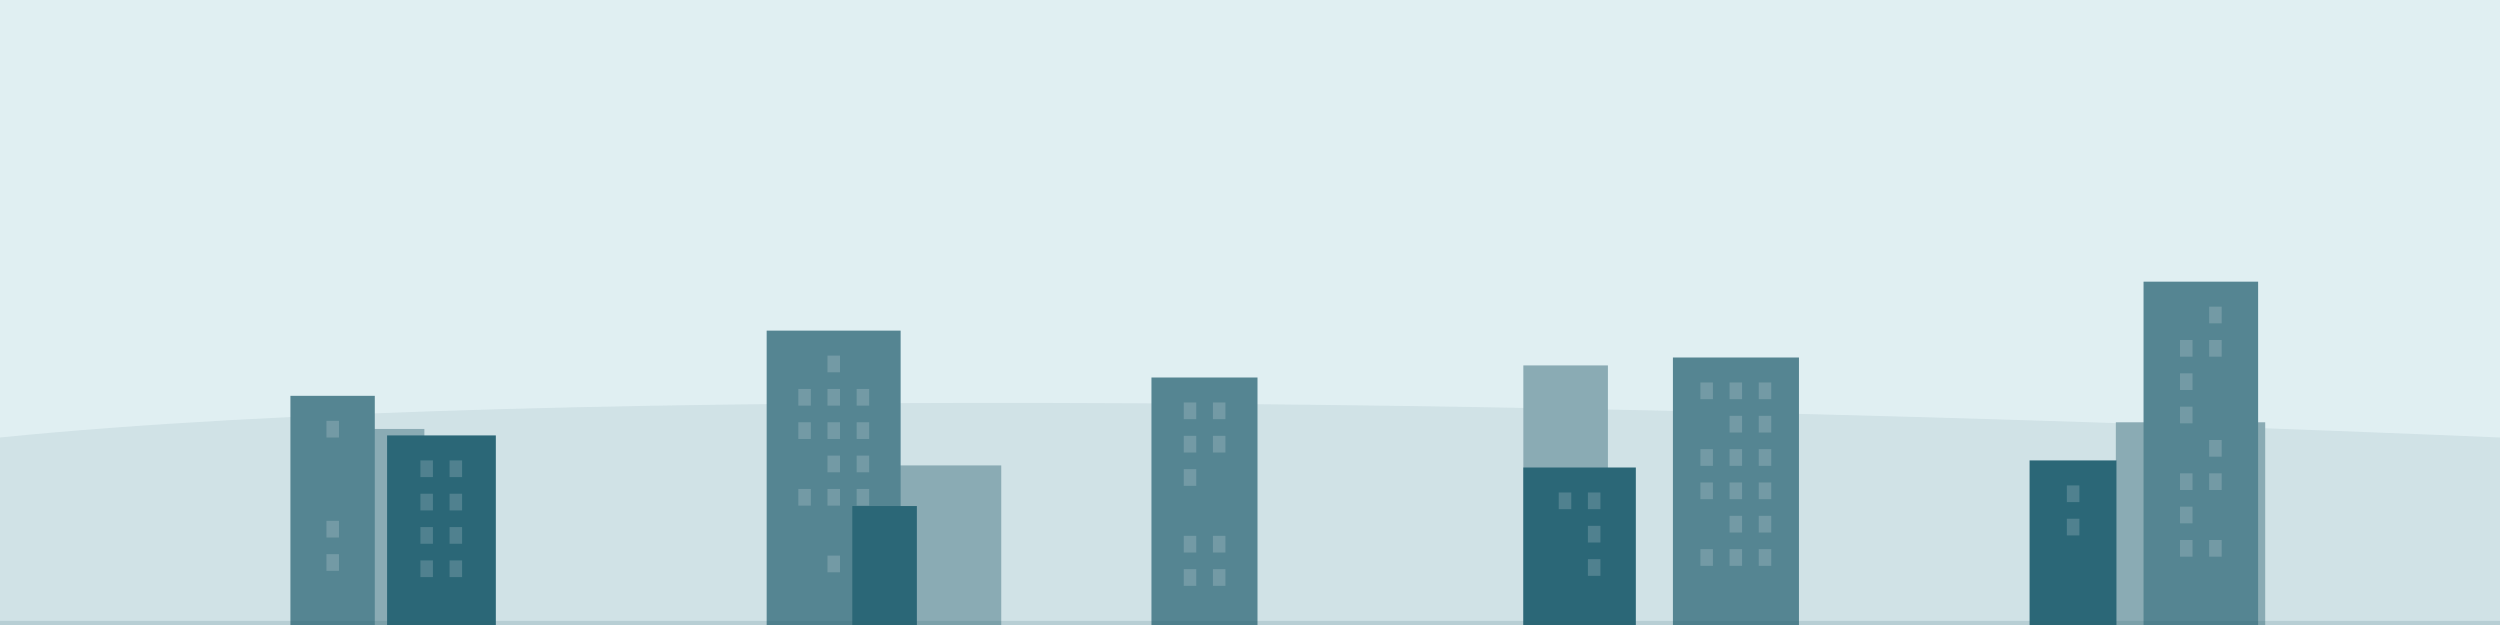
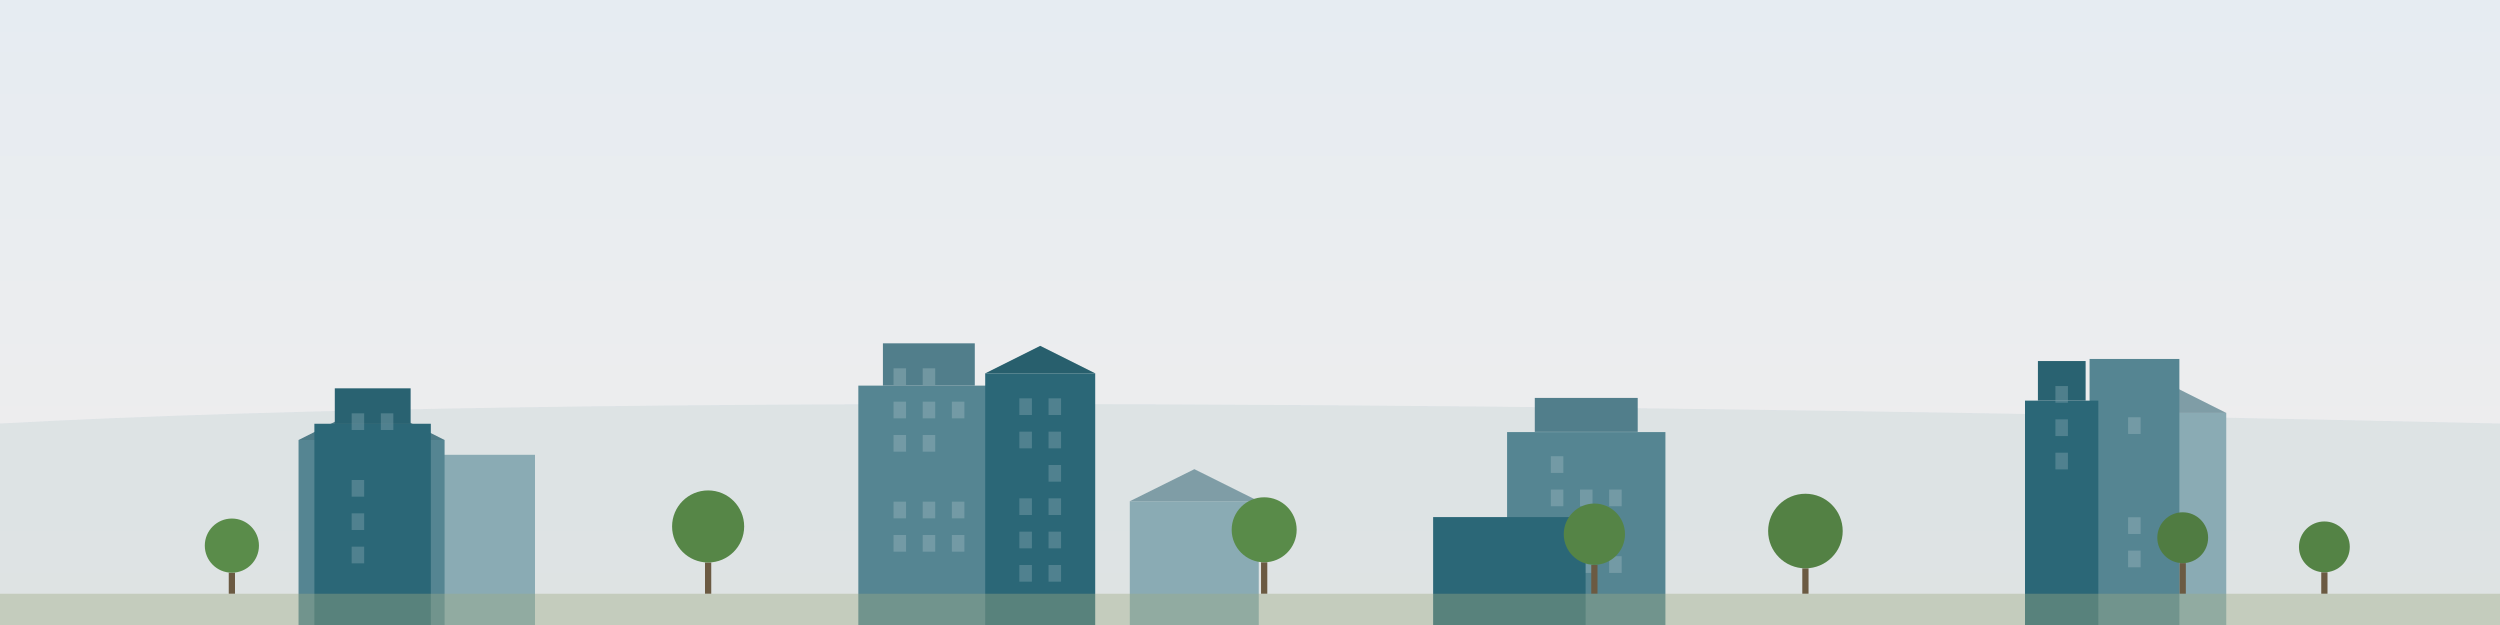
<svg xmlns="http://www.w3.org/2000/svg" viewBox="0 0 1200 300" width="1200" height="300">
-   <rect width="1200" height="300" fill="#e0eff2" />
-   <path d="M0 300 L0 210.0 C263.4 183.5, 788.2 192.7, 1200 210.0 L1200 300 Z" fill="#aac2c9" opacity="0.3" />
-   <rect x="153.0" y="205.9" width="50.7" height="94.1" fill="#8aabb4" />
-   <rect x="423.6" y="223.4" width="57.0" height="76.6" fill="#8aabb4" />
-   <rect x="731.2" y="175.4" width="40.6" height="124.6" fill="#8aabb4" />
-   <rect x="1015.6" y="202.7" width="71.7" height="97.3" fill="#8aabb4" />
-   <rect x="139.4" y="190.0" width="40.5" height="110.0" fill="#558592" />
-   <rect x="156.7" y="202.0" width="6" height="8" fill="#91b0b8" opacity="0.5" />
-   <rect x="156.7" y="250.0" width="6" height="8" fill="#91b0b8" opacity="0.5" />
-   <rect x="156.7" y="266.0" width="6" height="8" fill="#91b0b8" opacity="0.5" />
-   <rect x="368.0" y="158.7" width="64.3" height="141.3" fill="#558592" />
-   <rect x="397.2" y="170.7" width="6" height="8" fill="#91b0b8" opacity="0.5" />
-   <rect x="383.2" y="186.7" width="6" height="8" fill="#91b0b8" opacity="0.5" />
-   <rect x="397.2" y="186.7" width="6" height="8" fill="#91b0b8" opacity="0.5" />
-   <rect x="411.2" y="186.7" width="6" height="8" fill="#91b0b8" opacity="0.5" />
-   <rect x="383.2" y="202.7" width="6" height="8" fill="#91b0b8" opacity="0.5" />
-   <rect x="397.2" y="202.7" width="6" height="8" fill="#91b0b8" opacity="0.5" />
-   <rect x="411.2" y="202.7" width="6" height="8" fill="#91b0b8" opacity="0.5" />
-   <rect x="397.2" y="218.7" width="6" height="8" fill="#91b0b8" opacity="0.5" />
-   <rect x="411.2" y="218.7" width="6" height="8" fill="#91b0b8" opacity="0.5" />
-   <rect x="383.2" y="234.7" width="6" height="8" fill="#91b0b8" opacity="0.5" />
-   <rect x="397.2" y="234.7" width="6" height="8" fill="#91b0b8" opacity="0.5" />
-   <rect x="411.2" y="234.7" width="6" height="8" fill="#91b0b8" opacity="0.5" />
-   <rect x="397.2" y="266.7" width="6" height="8" fill="#91b0b8" opacity="0.5" />
-   <rect x="411.2" y="266.7" width="6" height="8" fill="#91b0b8" opacity="0.5" />
-   <rect x="552.7" y="181.2" width="50.9" height="118.8" fill="#558592" />
-   <rect x="568.2" y="193.2" width="6" height="8" fill="#91b0b8" opacity="0.5" />
-   <rect x="582.2" y="193.2" width="6" height="8" fill="#91b0b8" opacity="0.5" />
-   <rect x="568.2" y="209.2" width="6" height="8" fill="#91b0b8" opacity="0.5" />
-   <rect x="582.2" y="209.2" width="6" height="8" fill="#91b0b8" opacity="0.5" />
-   <rect x="568.2" y="225.2" width="6" height="8" fill="#91b0b8" opacity="0.5" />
-   <rect x="568.2" y="257.2" width="6" height="8" fill="#91b0b8" opacity="0.5" />
-   <rect x="582.2" y="257.2" width="6" height="8" fill="#91b0b8" opacity="0.5" />
-   <rect x="568.2" y="273.2" width="6" height="8" fill="#91b0b8" opacity="0.5" />
-   <rect x="582.2" y="273.2" width="6" height="8" fill="#91b0b8" opacity="0.5" />
-   <rect x="803.0" y="171.6" width="60.5" height="128.4" fill="#558592" />
-   <rect x="816.2" y="183.6" width="6" height="8" fill="#91b0b8" opacity="0.5" />
-   <rect x="830.2" y="183.6" width="6" height="8" fill="#91b0b8" opacity="0.5" />
-   <rect x="844.2" y="183.6" width="6" height="8" fill="#91b0b8" opacity="0.5" />
-   <rect x="830.2" y="199.6" width="6" height="8" fill="#91b0b8" opacity="0.5" />
-   <rect x="844.2" y="199.6" width="6" height="8" fill="#91b0b8" opacity="0.5" />
-   <rect x="816.2" y="215.6" width="6" height="8" fill="#91b0b8" opacity="0.5" />
-   <rect x="830.2" y="215.6" width="6" height="8" fill="#91b0b8" opacity="0.5" />
-   <rect x="844.2" y="215.6" width="6" height="8" fill="#91b0b8" opacity="0.5" />
-   <rect x="816.2" y="231.6" width="6" height="8" fill="#91b0b8" opacity="0.5" />
-   <rect x="830.2" y="231.6" width="6" height="8" fill="#91b0b8" opacity="0.5" />
-   <rect x="844.2" y="231.6" width="6" height="8" fill="#91b0b8" opacity="0.5" />
-   <rect x="830.2" y="247.6" width="6" height="8" fill="#91b0b8" opacity="0.5" />
-   <rect x="844.2" y="247.6" width="6" height="8" fill="#91b0b8" opacity="0.5" />
-   <rect x="816.2" y="263.6" width="6" height="8" fill="#91b0b8" opacity="0.5" />
-   <rect x="830.2" y="263.6" width="6" height="8" fill="#91b0b8" opacity="0.5" />
-   <rect x="844.2" y="263.6" width="6" height="8" fill="#91b0b8" opacity="0.5" />
-   <rect x="1028.9" y="135.2" width="55.0" height="164.8" fill="#558592" />
-   <rect x="1060.4" y="147.2" width="6" height="8" fill="#91b0b8" opacity="0.5" />
-   <rect x="1046.4" y="163.2" width="6" height="8" fill="#91b0b8" opacity="0.5" />
-   <rect x="1060.4" y="163.2" width="6" height="8" fill="#91b0b8" opacity="0.5" />
-   <rect x="1046.4" y="179.2" width="6" height="8" fill="#91b0b8" opacity="0.5" />
-   <rect x="1046.4" y="195.2" width="6" height="8" fill="#91b0b8" opacity="0.5" />
-   <rect x="1060.4" y="211.2" width="6" height="8" fill="#91b0b8" opacity="0.5" />
-   <rect x="1046.4" y="227.2" width="6" height="8" fill="#91b0b8" opacity="0.5" />
-   <rect x="1060.4" y="227.2" width="6" height="8" fill="#91b0b8" opacity="0.5" />
-   <rect x="1046.4" y="243.2" width="6" height="8" fill="#91b0b8" opacity="0.5" />
-   <rect x="1046.4" y="259.2" width="6" height="8" fill="#91b0b8" opacity="0.5" />
-   <rect x="1060.4" y="259.2" width="6" height="8" fill="#91b0b8" opacity="0.5" />
-   <rect x="185.8" y="209.0" width="52.2" height="91.0" fill="#2b6777" />
-   <rect x="201.8" y="221.0" width="6" height="8" fill="#759ca7" opacity="0.5" />
-   <rect x="215.8" y="221.0" width="6" height="8" fill="#759ca7" opacity="0.5" />
-   <rect x="201.8" y="237.0" width="6" height="8" fill="#759ca7" opacity="0.5" />
-   <rect x="215.8" y="237.0" width="6" height="8" fill="#759ca7" opacity="0.5" />
-   <rect x="201.8" y="253.0" width="6" height="8" fill="#759ca7" opacity="0.5" />
-   <rect x="215.8" y="253.0" width="6" height="8" fill="#759ca7" opacity="0.5" />
-   <rect x="201.8" y="269.0" width="6" height="8" fill="#759ca7" opacity="0.5" />
-   <rect x="215.8" y="269.0" width="6" height="8" fill="#759ca7" opacity="0.5" />
-   <rect x="409.1" y="242.9" width="31.0" height="57.1" fill="#2b6777" />
-   <rect x="731.2" y="224.4" width="54.0" height="75.6" fill="#2b6777" />
-   <rect x="748.2" y="236.4" width="6" height="8" fill="#759ca7" opacity="0.5" />
-   <rect x="762.2" y="236.4" width="6" height="8" fill="#759ca7" opacity="0.5" />
-   <rect x="762.2" y="252.4" width="6" height="8" fill="#759ca7" opacity="0.5" />
-   <rect x="762.2" y="268.4" width="6" height="8" fill="#759ca7" opacity="0.5" />
-   <rect x="974.2" y="221.0" width="41.7" height="79.0" fill="#2b6777" />
-   <rect x="992.1" y="233.0" width="6" height="8" fill="#759ca7" opacity="0.5" />
-   <rect x="992.1" y="249.0" width="6" height="8" fill="#759ca7" opacity="0.5" />
-   <rect x="0" y="298" width="1200" height="2" fill="#275d6b" opacity="0.15" />
+   <defs>
+     <linearGradient id="skyGrad" x1="0" y1="0" x2="0" y2="1">
+       <stop offset="0%" stop-color="#e6ecf2" />
+       <stop offset="100%" stop-color="#f0eeec" />
+     </linearGradient>
+   </defs>
+   <rect width="1200" height="300" fill="url(#skyGrad)" />
+   <path d="M0 300 L0 203.3 C279.2 188.1, 788.2 193.9, 1200 203.3 L1200 300 Z" fill="#aac2c9" opacity="0.25" />
+   <rect x="188.3" y="218.3" width="68.5" height="81.7" fill="#8aabb4" />
+   <rect x="542.3" y="240.6" width="61.9" height="59.4" fill="#8aabb4" />
+   <polygon points="542.3,240.6 573.3,225.2 604.2,240.6" fill="#7f9da6" />
+   <rect x="998.3" y="198.2" width="70.3" height="101.8" fill="#8aabb4" />
+   <polygon points="998.3,198.2 1033.5,180.6 1068.6,198.2" fill="#7f9da6" />
+   <rect x="143.3" y="211.2" width="70.1" height="88.8" fill="#558592" />
+   <polygon points="143.3,211.2 178.3,193.6 213.4,211.2" fill="#4e7a86" />
+   <rect x="175.3" y="223.2" width="6" height="8" fill="#91b0b8" opacity="0.5" />
+   <rect x="175.3" y="239.2" width="6" height="8" fill="#91b0b8" opacity="0.5" />
+   <rect x="189.3" y="239.2" width="6" height="8" fill="#91b0b8" opacity="0.5" />
+   <rect x="175.3" y="255.2" width="6" height="8" fill="#91b0b8" opacity="0.5" />
+   <rect x="161.3" y="271.2" width="6" height="8" fill="#91b0b8" opacity="0.5" />
+   <rect x="175.3" y="271.2" width="6" height="8" fill="#91b0b8" opacity="0.5" />
+   <rect x="189.3" y="271.2" width="6" height="8" fill="#91b0b8" opacity="0.5" />
+   <rect x="412.0" y="185.1" width="67.8" height="114.9" fill="#558592" />
+   <rect x="423.8" y="164.8" width="44.1" height="20.3" fill="#517e8b" />
+   <rect x="428.9" y="176.8" width="6" height="8" fill="#91b0b8" opacity="0.5" />
+   <rect x="442.9" y="176.8" width="6" height="8" fill="#91b0b8" opacity="0.5" />
+   <rect x="428.9" y="192.8" width="6" height="8" fill="#91b0b8" opacity="0.5" />
+   <rect x="442.9" y="192.8" width="6" height="8" fill="#91b0b8" opacity="0.5" />
+   <rect x="456.9" y="192.8" width="6" height="8" fill="#91b0b8" opacity="0.5" />
+   <rect x="428.9" y="208.8" width="6" height="8" fill="#91b0b8" opacity="0.5" />
+   <rect x="442.9" y="208.8" width="6" height="8" fill="#91b0b8" opacity="0.5" />
+   <rect x="428.9" y="240.8" width="6" height="8" fill="#91b0b8" opacity="0.5" />
+   <rect x="442.9" y="240.8" width="6" height="8" fill="#91b0b8" opacity="0.5" />
+   <rect x="456.9" y="240.8" width="6" height="8" fill="#91b0b8" opacity="0.5" />
+   <rect x="428.9" y="256.8" width="6" height="8" fill="#91b0b8" opacity="0.5" />
+   <rect x="442.9" y="256.8" width="6" height="8" fill="#91b0b8" opacity="0.5" />
+   <rect x="456.9" y="256.8" width="6" height="8" fill="#91b0b8" opacity="0.5" />
+   <rect x="723.4" y="207.4" width="76.0" height="92.6" fill="#558592" />
+   <rect x="736.7" y="191.0" width="49.4" height="16.3" fill="#517e8b" />
+   <rect x="744.4" y="219.0" width="6" height="8" fill="#91b0b8" opacity="0.5" />
+   <rect x="744.4" y="235.0" width="6" height="8" fill="#91b0b8" opacity="0.5" />
+   <rect x="758.4" y="235.0" width="6" height="8" fill="#91b0b8" opacity="0.5" />
+   <rect x="772.4" y="235.0" width="6" height="8" fill="#91b0b8" opacity="0.5" />
+   <rect x="744.4" y="251.0" width="6" height="8" fill="#91b0b8" opacity="0.5" />
+   <rect x="772.4" y="251.0" width="6" height="8" fill="#91b0b8" opacity="0.5" />
+   <rect x="744.4" y="267.0" width="6" height="8" fill="#91b0b8" opacity="0.5" />
+   <rect x="758.4" y="267.0" width="6" height="8" fill="#91b0b8" opacity="0.5" />
+   <rect x="772.4" y="267.0" width="6" height="8" fill="#91b0b8" opacity="0.5" />
+   <rect x="1003.0" y="172.3" width="43.1" height="127.7" fill="#558592" />
+   <rect x="1021.5" y="200.3" width="6" height="8" fill="#91b0b8" opacity="0.5" />
+   <rect x="1021.5" y="248.3" width="6" height="8" fill="#91b0b8" opacity="0.5" />
+   <rect x="1021.5" y="264.3" width="6" height="8" fill="#91b0b8" opacity="0.5" />
+   <rect x="150.9" y="203.4" width="55.9" height="96.6" fill="#2b6777" />
+   <rect x="160.7" y="186.4" width="36.4" height="17.0" fill="#296271" />
+   <rect x="168.8" y="198.4" width="6" height="8" fill="#759ca7" opacity="0.5" />
+   <rect x="182.8" y="198.4" width="6" height="8" fill="#759ca7" opacity="0.5" />
+   <rect x="168.8" y="230.4" width="6" height="8" fill="#759ca7" opacity="0.5" />
+   <rect x="168.8" y="246.4" width="6" height="8" fill="#759ca7" opacity="0.5" />
+   <rect x="168.8" y="262.4" width="6" height="8" fill="#759ca7" opacity="0.5" />
+   <rect x="472.9" y="179.2" width="52.8" height="120.8" fill="#2b6777" />
+   <polygon points="472.9,179.2 499.3,166.0 525.7,179.2" fill="#285f6d" />
+   <rect x="489.3" y="191.2" width="6" height="8" fill="#759ca7" opacity="0.5" />
+   <rect x="503.3" y="191.2" width="6" height="8" fill="#759ca7" opacity="0.5" />
+   <rect x="489.3" y="207.2" width="6" height="8" fill="#759ca7" opacity="0.5" />
+   <rect x="503.3" y="207.2" width="6" height="8" fill="#759ca7" opacity="0.5" />
+   <rect x="503.3" y="223.2" width="6" height="8" fill="#759ca7" opacity="0.5" />
+   <rect x="489.3" y="239.2" width="6" height="8" fill="#759ca7" opacity="0.5" />
+   <rect x="503.3" y="239.2" width="6" height="8" fill="#759ca7" opacity="0.5" />
+   <rect x="489.3" y="255.2" width="6" height="8" fill="#759ca7" opacity="0.5" />
+   <rect x="503.3" y="255.2" width="6" height="8" fill="#759ca7" opacity="0.5" />
+   <rect x="489.3" y="271.2" width="6" height="8" fill="#759ca7" opacity="0.5" />
+   <rect x="503.3" y="271.2" width="6" height="8" fill="#759ca7" opacity="0.5" />
+   <rect x="687.9" y="248.2" width="73.2" height="51.8" fill="#2b6777" />
+   <rect x="972.0" y="192.3" width="35.2" height="107.7" fill="#2b6777" />
+   <rect x="978.2" y="173.3" width="22.9" height="19.0" fill="#296271" />
+   <rect x="986.6" y="185.3" width="6" height="8" fill="#759ca7" opacity="0.5" />
+   <rect x="986.6" y="201.3" width="6" height="8" fill="#759ca7" opacity="0.5" />
+   <rect x="986.6" y="217.3" width="6" height="8" fill="#759ca7" opacity="0.5" />
+   <line x1="339.9" y1="285.0" x2="339.9" y2="270.0" stroke="#6b5a42" stroke-width="3" />
+   <circle cx="339.9" cy="252.7" r="17.3" fill="#568647" />
+   <line x1="606.8" y1="285.0" x2="606.8" y2="269.9" stroke="#6b5a42" stroke-width="3" />
+   <circle cx="606.8" cy="254.3" r="15.6" fill="#598b49" />
+   <line x1="866.6" y1="285.0" x2="866.6" y2="272.8" stroke="#6b5a42" stroke-width="3" />
+   <circle cx="866.6" cy="254.9" r="17.9" fill="#538144" />
+   <line x1="1047.7" y1="285.0" x2="1047.7" y2="270.3" stroke="#6b5a42" stroke-width="3" />
+   <circle cx="1047.7" cy="258.1" r="12.2" fill="#507c42" />
+   <line x1="1115.7" y1="285.0" x2="1115.7" y2="274.7" stroke="#6b5a42" stroke-width="3" />
+   <circle cx="1115.7" cy="262.5" r="12.2" fill="#548345" />
+   <line x1="111.3" y1="285.0" x2="111.3" y2="274.9" stroke="#6b5a42" stroke-width="3" />
+   <circle cx="111.3" cy="261.9" r="13.0" fill="#5a8c4a" />
+   <line x1="765.3" y1="285.0" x2="765.3" y2="271.1" stroke="#6b5a42" stroke-width="3" />
+   <circle cx="765.3" cy="256.4" r="14.7" fill="#558446" />
+   <rect x="0" y="285" width="1200" height="15" fill="#9aaa85" opacity="0.4" />
</svg>
